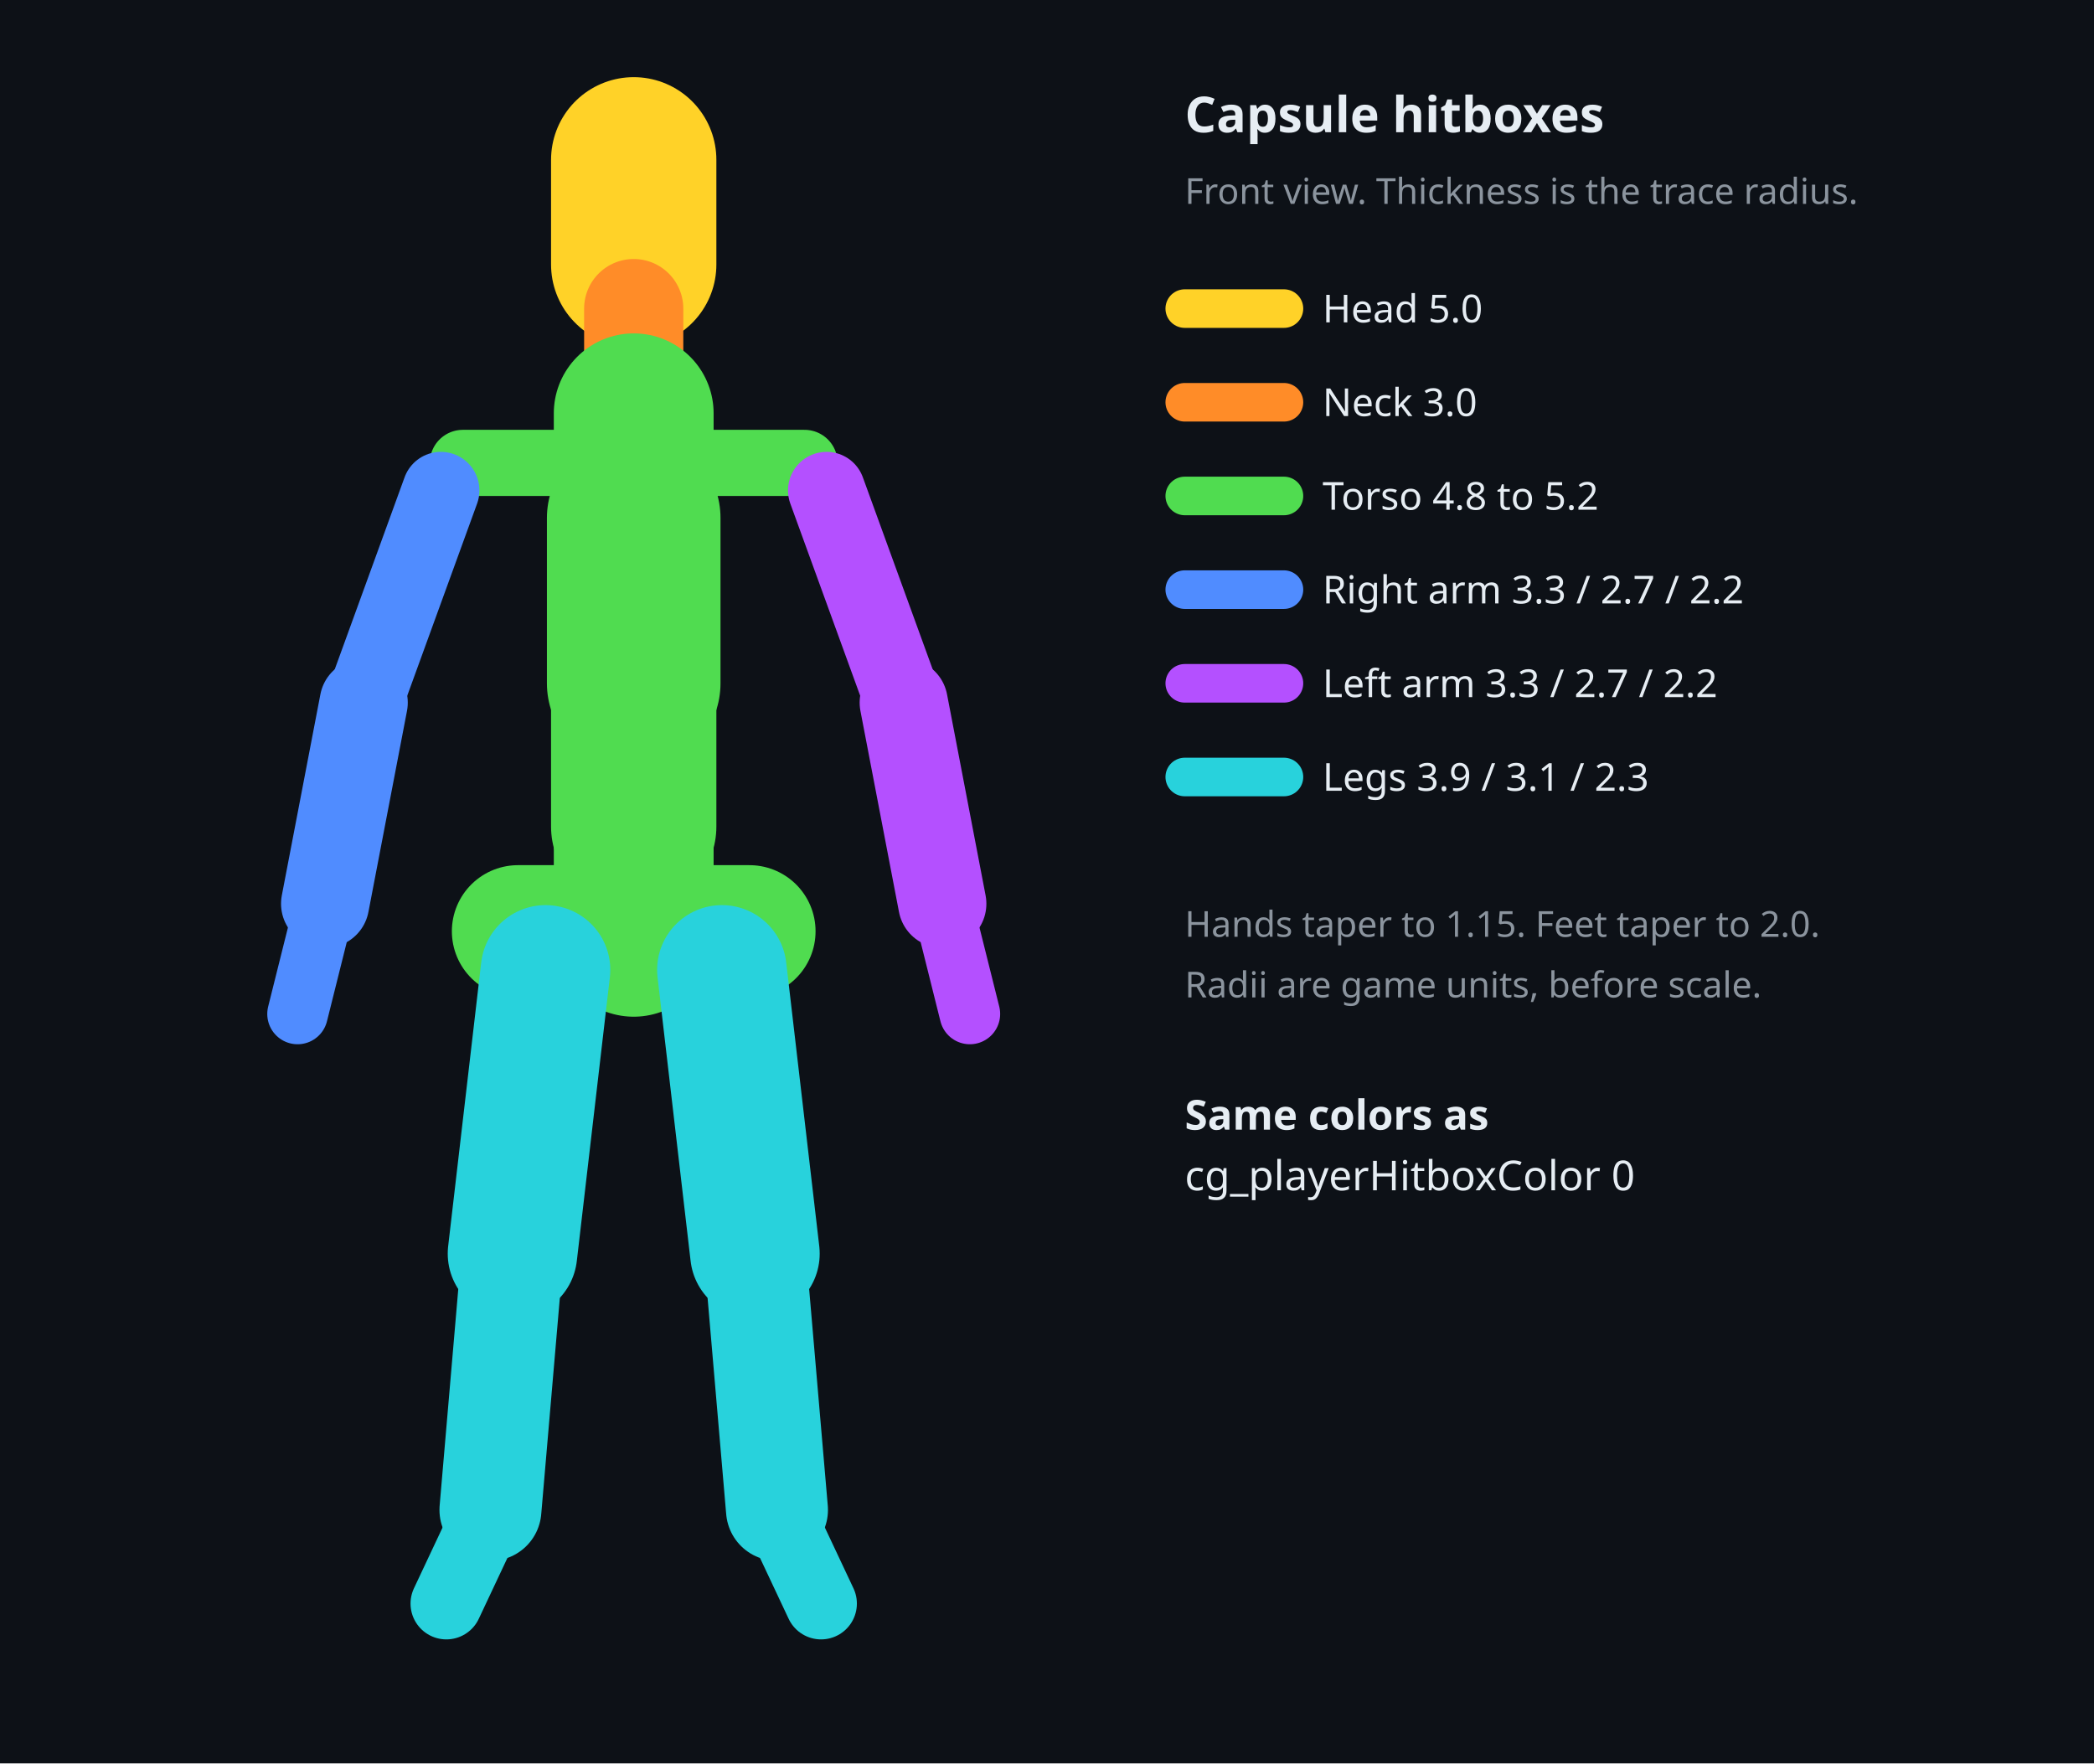
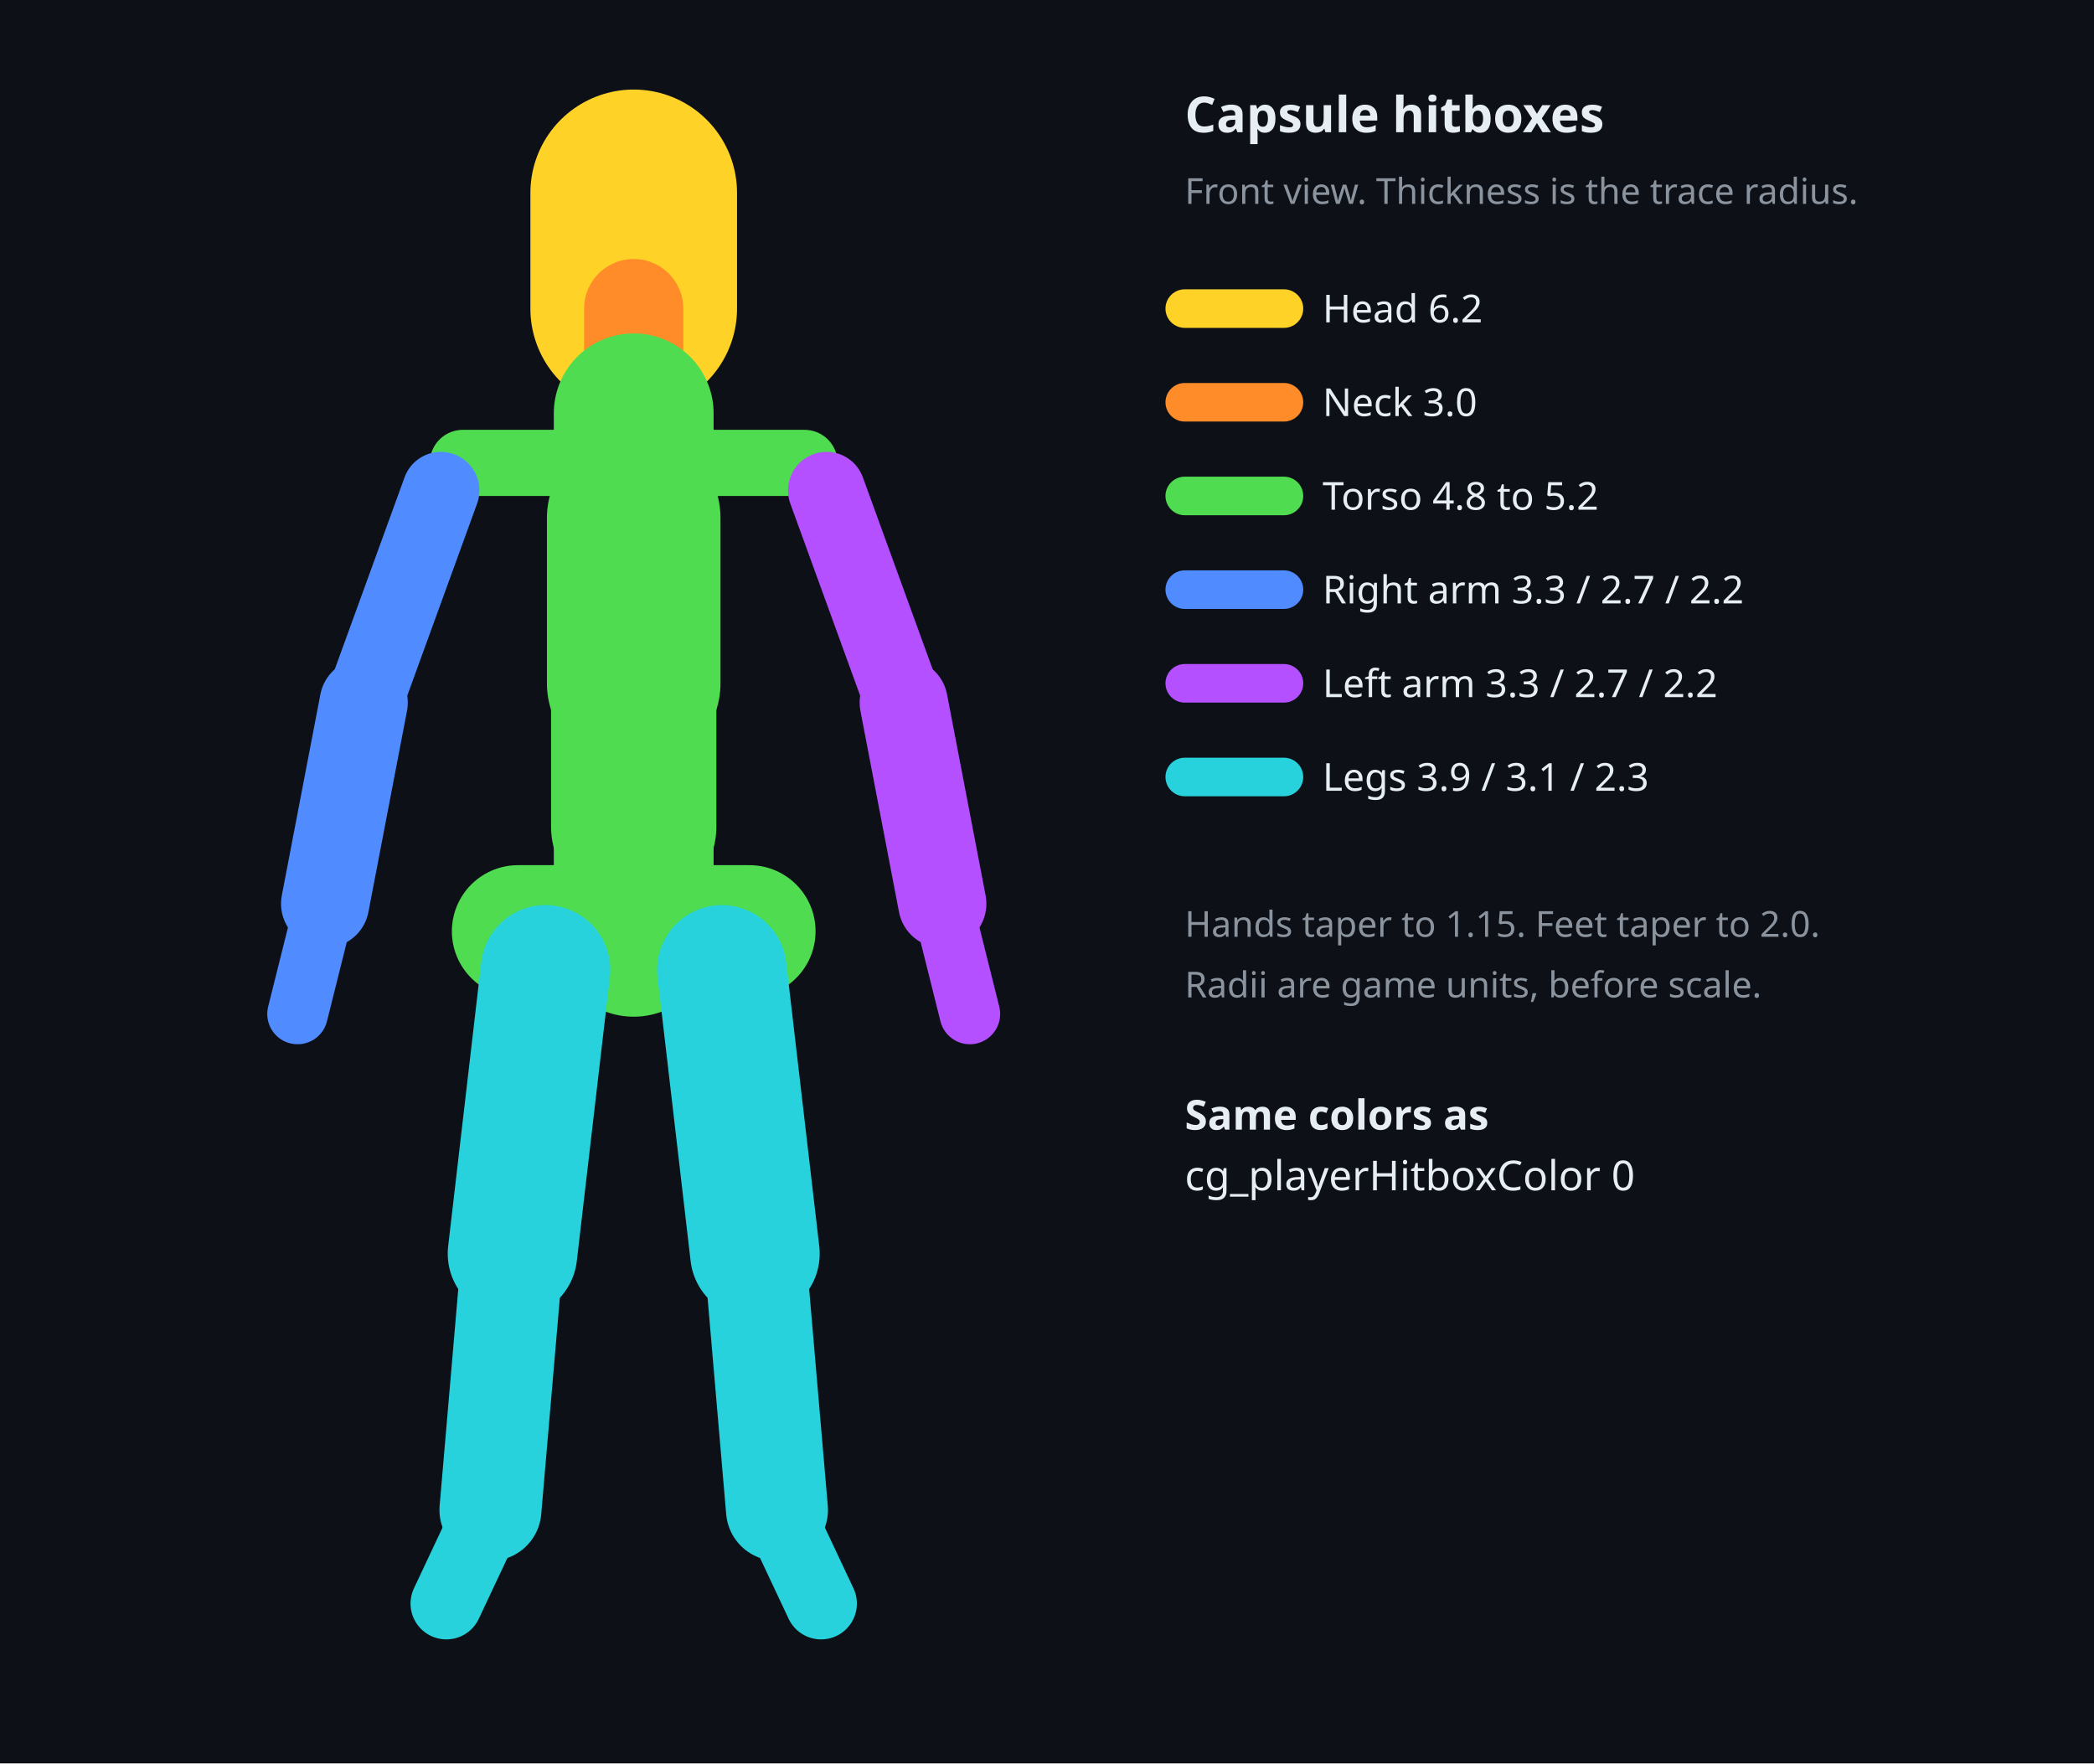
<svg xmlns="http://www.w3.org/2000/svg" width="760" height="640" viewBox="0 0 760 640">
  <rect width="760" height="640" fill="#0d1117" />
  <g fill="none" stroke-linecap="round">
-     <line x1="230" y1="58" x2="230" y2="96" stroke="#ffd228" stroke-width="60" />
+     <line x1="230" y1="70" x2="230" y2="112" stroke="#ffd228" stroke-width="75" />
    <line x1="230" y1="112" x2="230" y2="142" stroke="#ff8c28" stroke-width="36" />
    <line x1="230" y1="150" x2="230" y2="198" stroke="#50dc50" stroke-width="58" />
    <line x1="230" y1="188" x2="230" y2="248" stroke="#50dc50" stroke-width="63" />
    <line x1="230" y1="236" x2="230" y2="300" stroke="#50dc50" stroke-width="60" />
    <line x1="230" y1="292" x2="230" y2="340" stroke="#50dc50" stroke-width="58" />
    <line x1="168" y1="168" x2="292" y2="168" stroke="#50dc50" stroke-width="24" />
    <line x1="188" y1="338" x2="272" y2="338" stroke="#50dc50" stroke-width="48" />
    <line x1="160" y1="178" x2="132" y2="255" stroke="#508cff" stroke-width="28" />
    <line x1="132" y1="255" x2="118" y2="328" stroke="#508cff" stroke-width="32" />
    <line x1="118" y1="328" x2="108" y2="368" stroke="#508cff" stroke-width="22" />
    <line x1="300" y1="178" x2="328" y2="255" stroke="#b450ff" stroke-width="28" />
    <line x1="328" y1="255" x2="342" y2="328" stroke="#b450ff" stroke-width="32" />
    <line x1="342" y1="328" x2="352" y2="368" stroke="#b450ff" stroke-width="22" />
    <line x1="198" y1="352" x2="186" y2="455" stroke="#28d2dc" stroke-width="47" />
    <line x1="186" y1="455" x2="178" y2="548" stroke="#28d2dc" stroke-width="37" />
    <line x1="178" y1="548" x2="162" y2="582" stroke="#28d2dc" stroke-width="26" />
    <line x1="262" y1="352" x2="274" y2="455" stroke="#28d2dc" stroke-width="47" />
    <line x1="274" y1="455" x2="282" y2="548" stroke="#28d2dc" stroke-width="37" />
    <line x1="282" y1="548" x2="298" y2="582" stroke="#28d2dc" stroke-width="26" />
  </g>
  <g font-family="Segoe UI, sans-serif" font-size="15">
    <text x="430" y="48" fill="#e6edf3" font-size="18" font-weight="600">Capsule hitboxes</text>
    <text x="430" y="74" fill="#8b949e" font-size="13">Front view. Thickness is the trace radius.</text>
    <g font-size="14">
      <line x1="430" y1="112" x2="466" y2="112" stroke="#ffd228" stroke-width="14" stroke-linecap="round" />
-       <text x="480" y="117" fill="#e6edf3">Head  5.0</text>
+       <text x="480" y="117" fill="#e6edf3">Head  6.2</text>
      <line x1="430" y1="146" x2="466" y2="146" stroke="#ff8c28" stroke-width="14" stroke-linecap="round" />
      <text x="480" y="151" fill="#e6edf3">Neck  3.0</text>
      <line x1="430" y1="180" x2="466" y2="180" stroke="#50dc50" stroke-width="14" stroke-linecap="round" />
      <text x="480" y="185" fill="#e6edf3">Torso  4.8 to 5.2</text>
      <line x1="430" y1="214" x2="466" y2="214" stroke="#508cff" stroke-width="14" stroke-linecap="round" />
      <text x="480" y="219" fill="#e6edf3">Right arm  3.3 / 2.7 / 2.2</text>
      <line x1="430" y1="248" x2="466" y2="248" stroke="#b450ff" stroke-width="14" stroke-linecap="round" />
      <text x="480" y="253" fill="#e6edf3">Left arm  3.3 / 2.7 / 2.2</text>
      <line x1="430" y1="282" x2="466" y2="282" stroke="#28d2dc" stroke-width="14" stroke-linecap="round" />
      <text x="480" y="287" fill="#e6edf3">Legs  3.9 / 3.1 / 2.3</text>
    </g>
    <text x="430" y="340" fill="#8b949e" font-size="13">Hands taper to 1.15. Feet taper to 2.0.</text>
    <text x="430" y="362" fill="#8b949e" font-size="13">Radii are game units, before scale.</text>
    <text x="430" y="410" fill="#e6edf3" font-size="15" font-weight="600">Same colors as</text>
    <text x="430" y="432" fill="#e6edf3" font-size="15">cg_playerHitboxColor 0</text>
  </g>
</svg>
